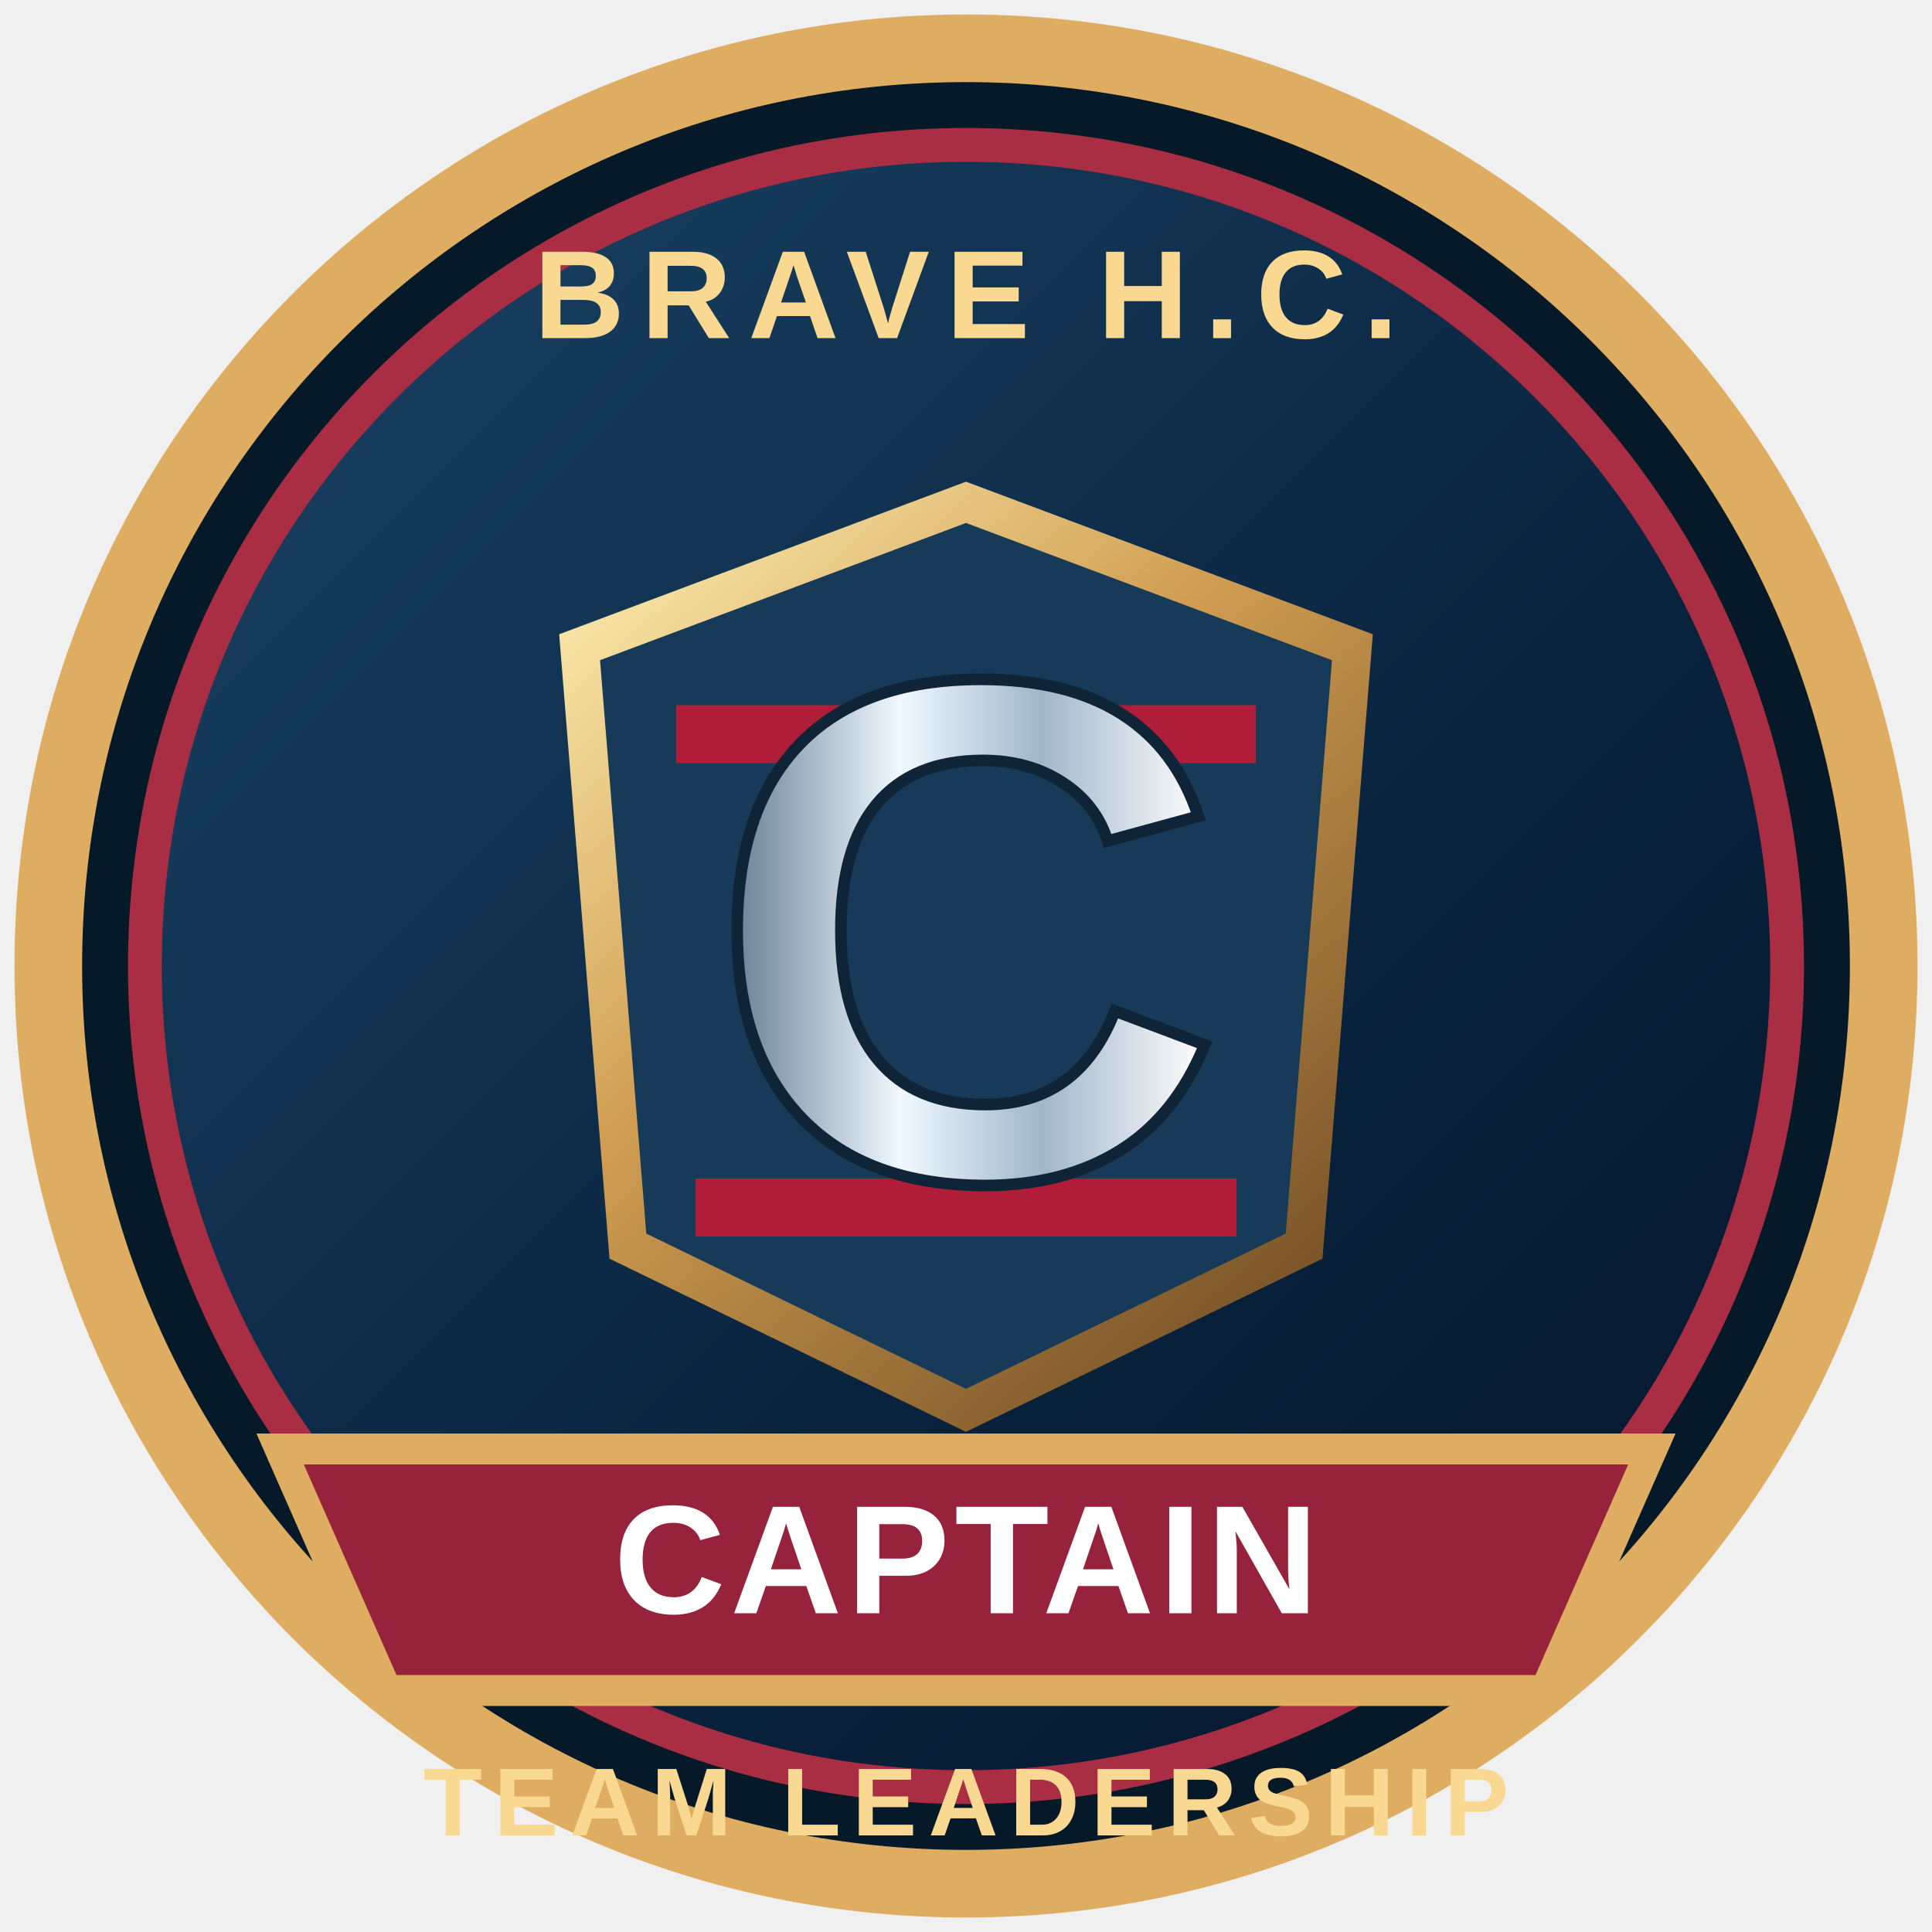
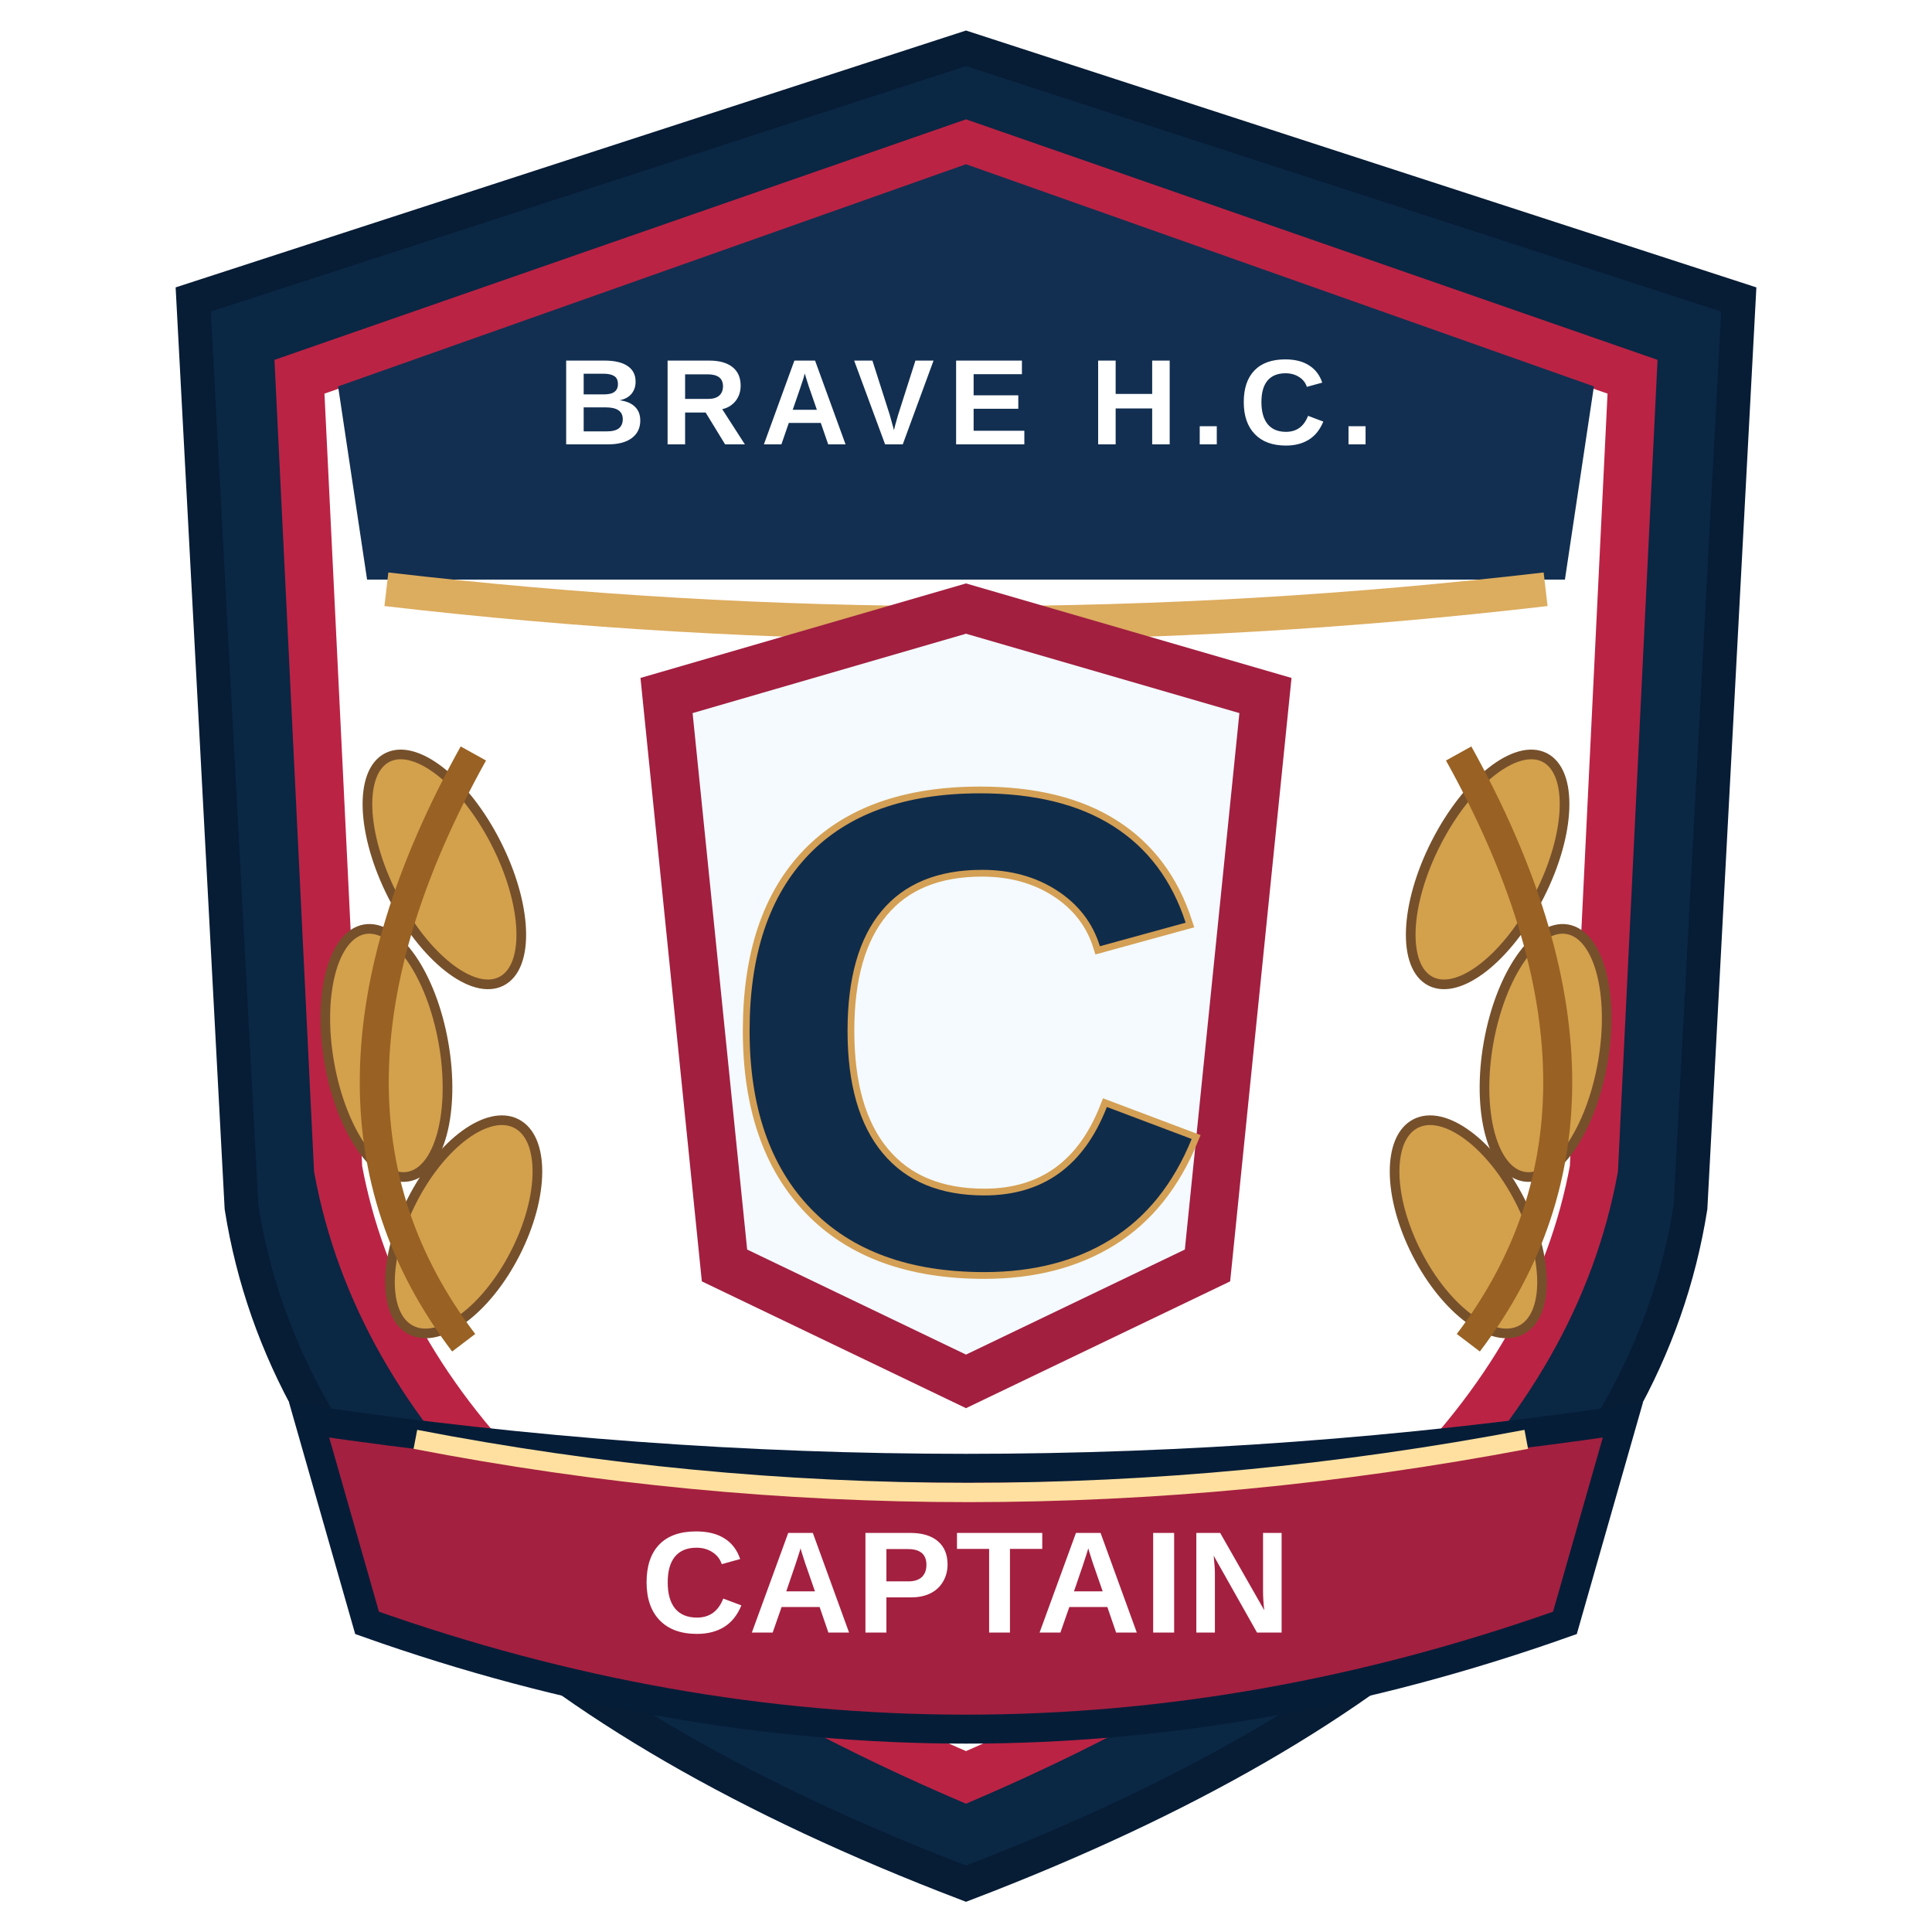
<svg xmlns="http://www.w3.org/2000/svg" viewBox="0 0 200 200" width="200" height="200">
  <defs>
-     <linearGradient id="navy" x1="0" y1="0" x2="1" y2="1">
-       <stop stop-color="#1b4466" />
-       <stop offset=".6" stop-color="#09233e" />
-       <stop offset="1" stop-color="#05152a" />
+     <linearGradient id="silver" x1="0" x2="1">
+       <stop stop-color="#637f99" />
+       <stop offset=".24" stop-color="#f8ffff" />
+       <stop offset=".53" stop-color="#9babbb" />
+       <stop offset=".77" stop-color="#fff" />
+       <stop offset="1" stop-color="#50677c" />
    </linearGradient>
-     <linearGradient id="gold" x1="0" x2=".8" y1="0" y2="1">
-       <stop stop-color="#fff1b5" />
-       <stop offset=".45" stop-color="#d09d51" />
-       <stop offset="1" stop-color="#785328" />
-     </linearGradient>
-     <linearGradient id="steel" x1="0" y1="0" x2="1" y2="0">
-       <stop stop-color="#6c8296" />
-       <stop offset=".35" stop-color="#f0f9ff" />
-       <stop offset=".65" stop-color="#a1b6c8" />
-       <stop offset="1" stop-color="#fff" />
+     <linearGradient id="gold" x1="0" x2="1">
+       <stop stop-color="#8a561f" />
+       <stop offset=".28" stop-color="#ffe4a2" />
+       <stop offset=".58" stop-color="#bd832d" />
+       <stop offset=".83" stop-color="#ffebae" />
+       <stop offset="1" stop-color="#805021" />
    </linearGradient>
  </defs>
-   <circle cx="100" cy="100" r="95" fill="#061929" stroke="#dfad61" stroke-width="7" />
-   <circle cx="100" cy="100" r="85" fill="url(#navy)" stroke="#a92d43" stroke-width="3.5" />
-   <text x="100" y="35" text-anchor="middle" font-family="Arial,sans-serif" font-size="13" font-weight="900" letter-spacing="1.7" fill="#f9d991">BRAVE H.C.</text>
-   <path d="M60 67 L100 52 L140 67 L135 129 L100 146 L65 129 Z" fill="#163a57" stroke="url(#gold)" stroke-width="4" />
-   <path d="M70 76 L130 76 M72 125 L128 125" stroke="#af1d39" stroke-width="6" />
-   <text x="100" y="122" font-family="Arial Black,Arial,sans-serif" font-size="74" font-weight="900" fill="url(#steel)" stroke="#102438" stroke-width="1.2" text-anchor="middle">C</text>
-   <path d="M29 150 L171 150 L160 175 L40 175 Z" fill="#97223b" stroke="#dfad61" stroke-width="3.2" />
-   <text x="100" y="167" font-family="Arial,sans-serif" font-size="16" font-weight="900" letter-spacing=".5" text-anchor="middle" fill="#ffffff">CAPTAIN</text>
-   <text x="100" y="190" font-family="Arial,sans-serif" font-size="10" font-weight="800" letter-spacing="1.2" text-anchor="middle" fill="#f9d991">TEAM LEADERSHIP</text>
+   <rect width="200" height="200" fill="#ffffff" />
+   <path d="M100 5 L180 31 L175 125 Q168 169 100 195 Q32 169 25 125 L20 31 Z" fill="#0a2744" stroke="#071c35" stroke-width="3.5" />
+   <path d="M100 15 L169 39 L165 121 Q158 159 100 184 Q42 159 35 121 L31 39 Z" fill="#ffffff" stroke="#bb2344" stroke-width="5" />
+   <path d="M35 40 L100 17 L165 40 L162 60 L38 60 Z" fill="#122f51" />
+   <text x="100" y="46" font-family="Arial,sans-serif" font-size="12.6" font-weight="900" letter-spacing="1.4" text-anchor="middle" fill="#fff">BRAVE H.C.</text>
+   <path d="M40 61 Q100 68 160 61" stroke="#dcac5f" stroke-width="3.5" fill="none" />
+   <path d="M69 72 L100 63 L131 72 L125 131 L100 143 L75 131 Z" fill="#f4faff" stroke="#a21f40" stroke-width="5" />
+   <text x="100" y="131" text-anchor="middle" font-family="Arial,sans-serif" font-size="70" font-weight="900" fill="#102c4b" stroke="#d4a055" stroke-width="1.4" paint-order="stroke" letter-spacing=".3">C</text>
+   <g fill="#d3a04c" stroke="#76502b" stroke-width="1">
+     <ellipse cx="46" cy="90" rx="6" ry="13" transform="rotate(-27 46 90)" />
+     <ellipse cx="40" cy="109" rx="6" ry="13" transform="rotate(-10 40 109)" />
+     <ellipse cx="48" cy="127" rx="6" ry="12" transform="rotate(27 48 127)" />
+     <ellipse cx="154" cy="90" rx="6" ry="13" transform="rotate(27 154 90)" />
+     <ellipse cx="160" cy="109" rx="6" ry="13" transform="rotate(10 160 109)" />
+     <ellipse cx="152" cy="127" rx="6" ry="12" transform="rotate(-27 152 127)" />
+   </g>
+   <path d="M48 139 Q29 114 49 78 M152 139 Q171 114 151 78" stroke="#996123" stroke-width="3" fill="none" />
+   <path d="M32 147 Q100 157 168 147 L162 168 Q100 190 38 168 Z" fill="#a42040" stroke="#061d38" stroke-width="3" />
+   <path d="M43 149 Q100 160 158 149" fill="none" stroke="#ffe0a0" stroke-width="2" />
+   <text x="100" y="169" text-anchor="middle" font-family="Arial,sans-serif" font-size="15" font-weight="900" fill="#fff" stroke="none" stroke-width="0" paint-order="stroke" letter-spacing=".3">CAPTAIN</text>
</svg>
